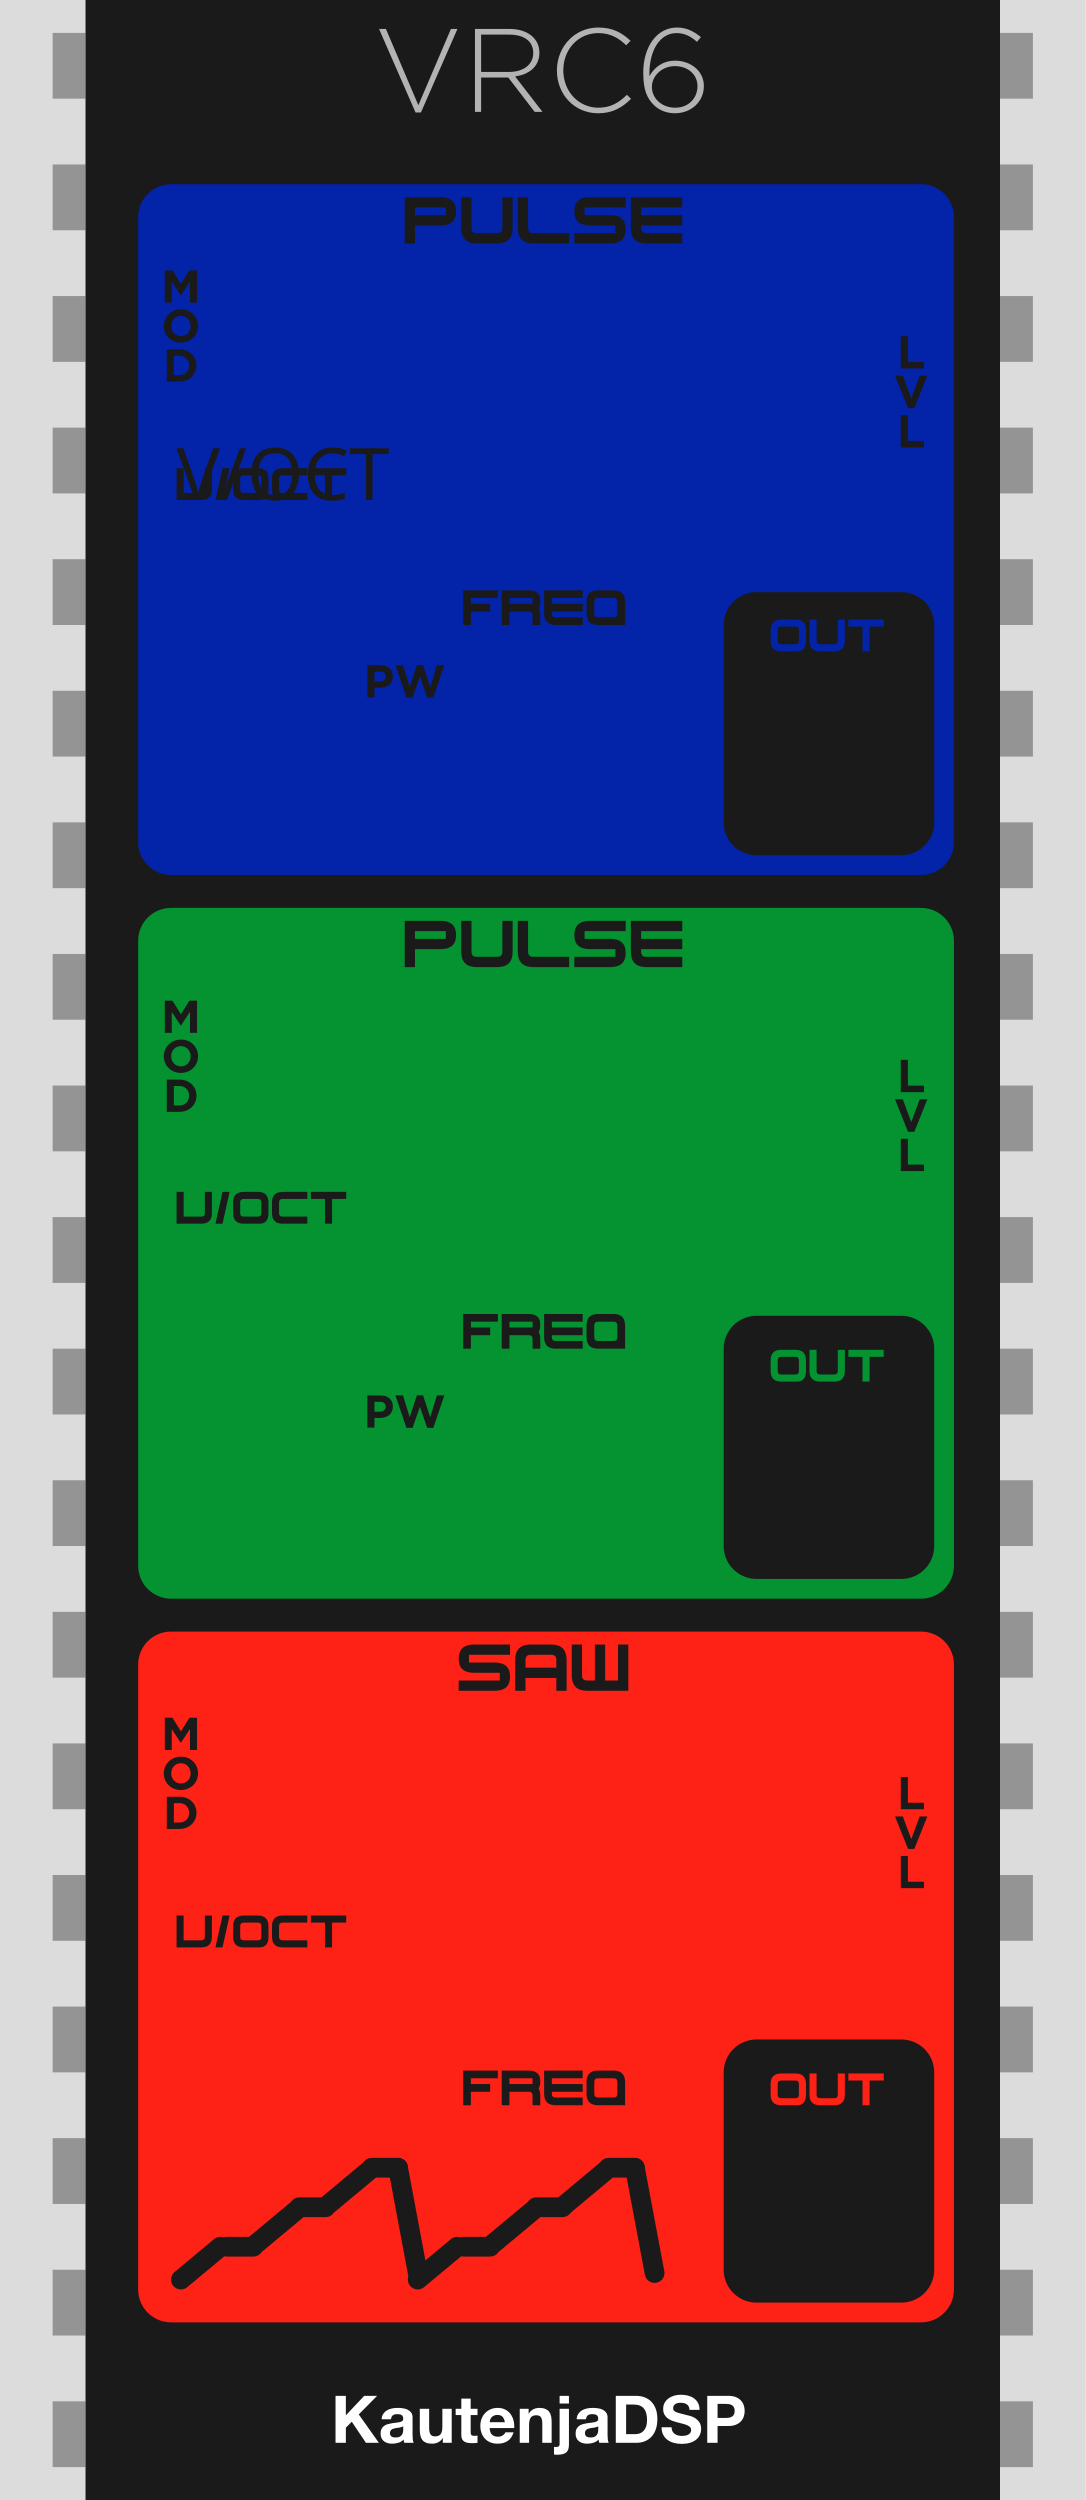
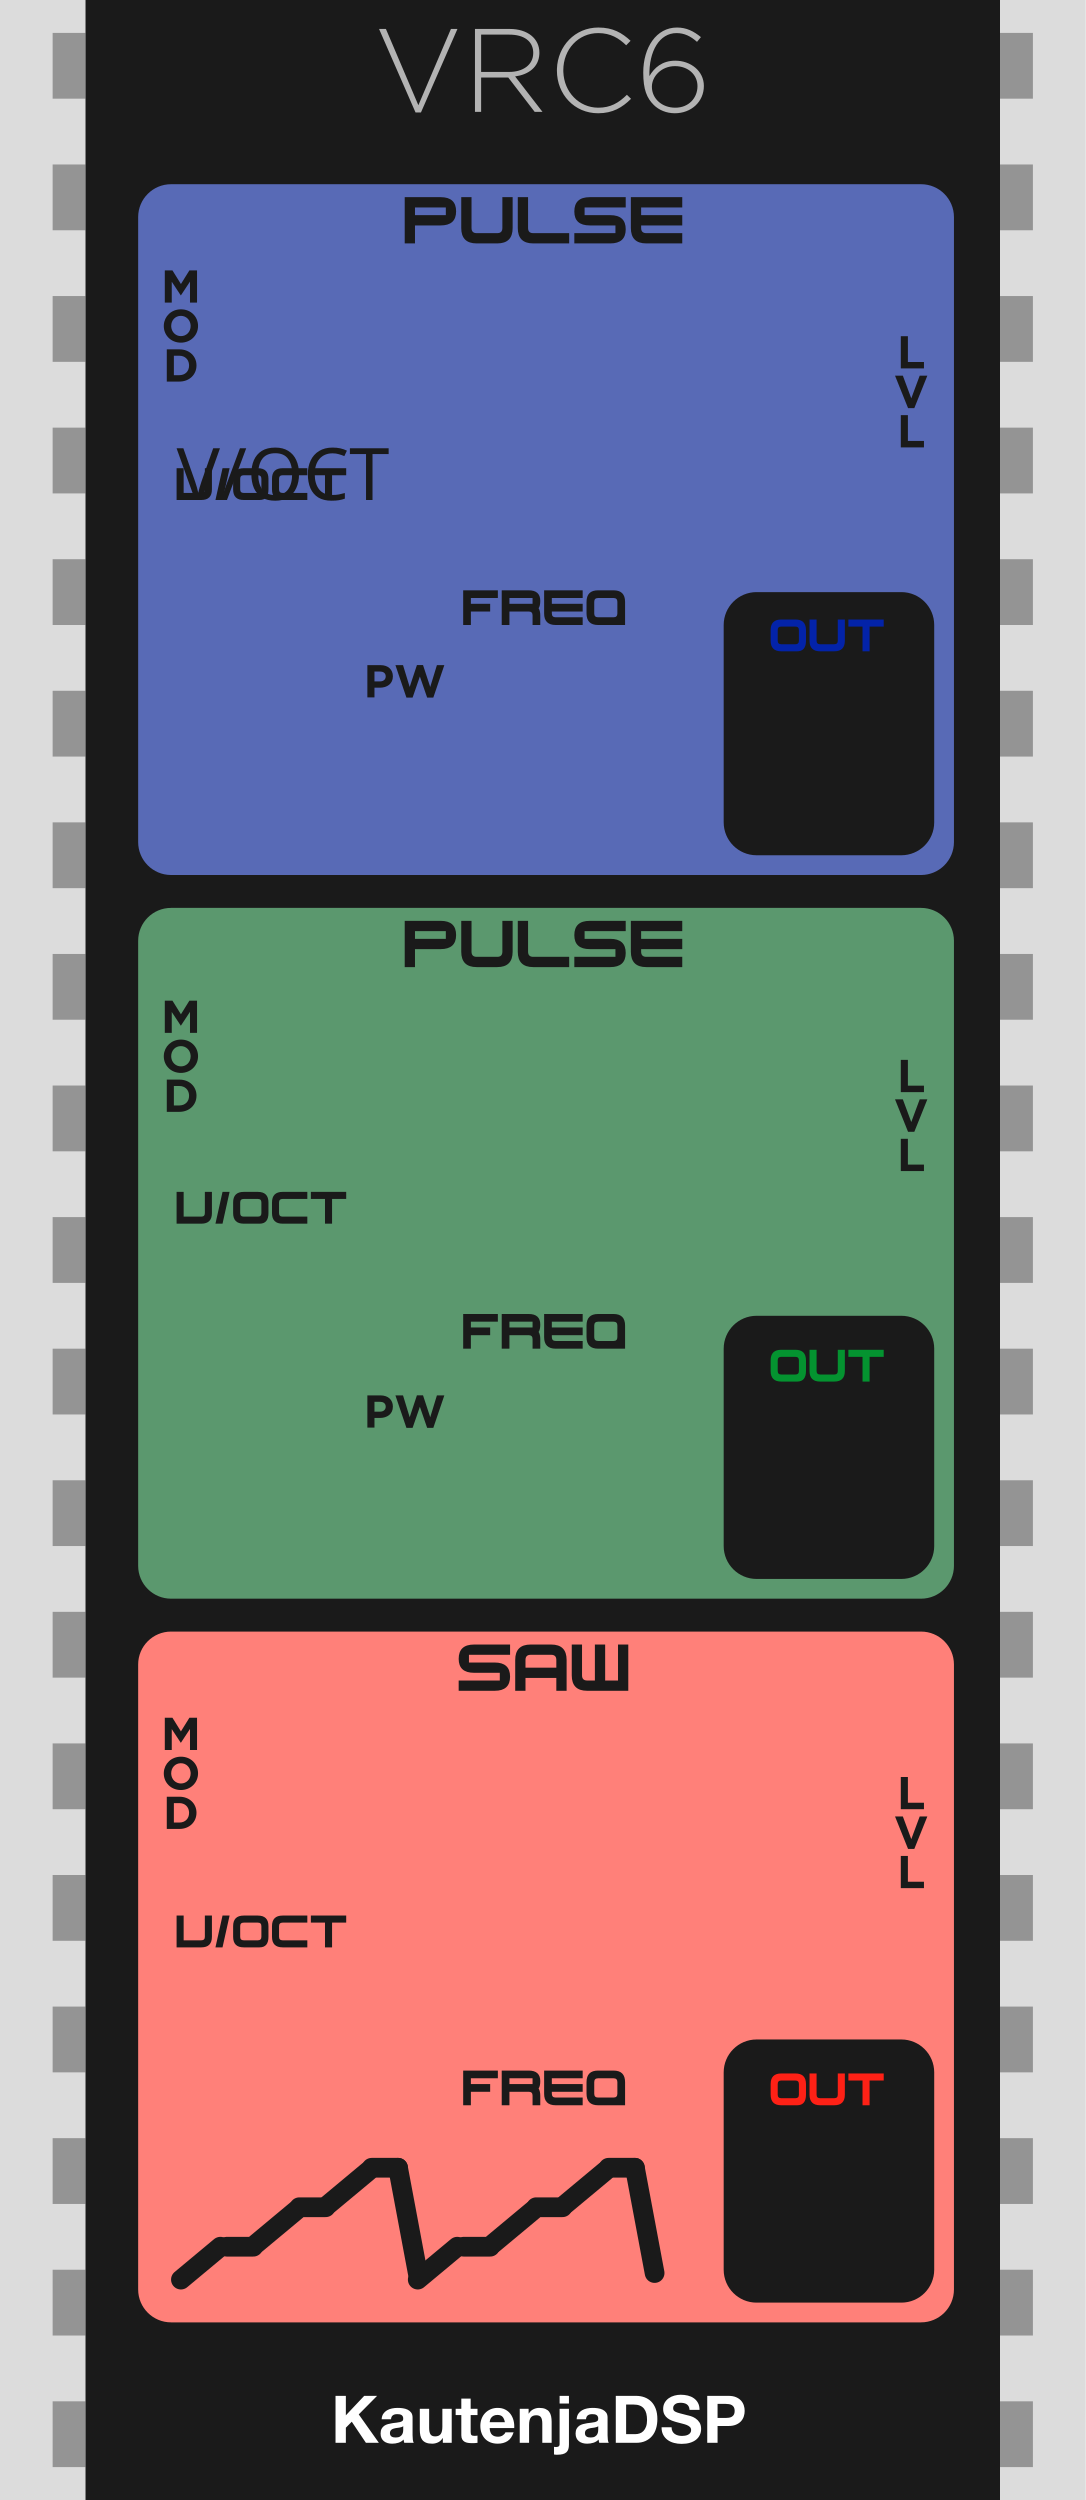
<svg xmlns="http://www.w3.org/2000/svg" width="165px" height="380px" viewBox="0 0 165 380" version="1.1">
  <g id="VRC6" stroke="none" stroke-width="1" fill="none" fill-rule="evenodd">
    <g id="bg">
      <rect id="Background" fill="#DCDCDC" fill-rule="nonzero" x="0" y="0" width="165" height="380" />
      <g id="leads" transform="translate(8, 5)" fill="#949494">
        <g id="leads-R" transform="translate(144, 0)">
          <rect id="Rectangle" x="0" y="0" width="5" height="10" />
          <rect id="Rectangle-Copy" x="0" y="20" width="5" height="10" />
          <rect id="Rectangle-Copy-3" x="0" y="40" width="5" height="10" />
          <rect id="Rectangle-Copy-2" x="0" y="60" width="5" height="10" />
          <rect id="Rectangle-Copy-7" x="0" y="140" width="5" height="10" />
          <rect id="Rectangle-Copy-6" x="0" y="80" width="5" height="10" />
          <rect id="Rectangle-Copy-5" x="0" y="100" width="5" height="10" />
          <rect id="Rectangle-Copy-4" x="0" y="120" width="5" height="10" />
          <rect id="Rectangle-Copy-15" x="0" y="160" width="5" height="10" />
          <rect id="Rectangle-Copy-14" x="0" y="180" width="5" height="10" />
          <rect id="Rectangle-Copy-13" x="0" y="200" width="5" height="10" />
          <rect id="Rectangle-Copy-12" x="0" y="220" width="5" height="10" />
          <rect id="Rectangle-Copy-11" x="0" y="300" width="5" height="10" />
          <rect id="Rectangle-Copy-10" x="0" y="240" width="5" height="10" />
          <rect id="Rectangle-Copy-9" x="0" y="260" width="5" height="10" />
          <rect id="Rectangle-Copy-8" x="0" y="280" width="5" height="10" />
          <rect id="Rectangle-Copy-18" x="0" y="320" width="5" height="10" />
          <rect id="Rectangle-Copy-17" x="0" y="340" width="5" height="10" />
          <rect id="Rectangle-Copy-16" x="0" y="360" width="5" height="10" />
        </g>
        <g id="leads-L">
          <rect id="Rectangle" x="0" y="0" width="5" height="10" />
          <rect id="Rectangle-Copy" x="0" y="20" width="5" height="10" />
          <rect id="Rectangle-Copy-3" x="0" y="40" width="5" height="10" />
          <rect id="Rectangle-Copy-2" x="0" y="60" width="5" height="10" />
          <rect id="Rectangle-Copy-7" x="0" y="140" width="5" height="10" />
          <rect id="Rectangle-Copy-6" x="0" y="80" width="5" height="10" />
          <rect id="Rectangle-Copy-5" x="0" y="100" width="5" height="10" />
          <rect id="Rectangle-Copy-4" x="0" y="120" width="5" height="10" />
          <rect id="Rectangle-Copy-15" x="0" y="160" width="5" height="10" />
          <rect id="Rectangle-Copy-14" x="0" y="180" width="5" height="10" />
          <rect id="Rectangle-Copy-13" x="0" y="200" width="5" height="10" />
          <rect id="Rectangle-Copy-12" x="0" y="220" width="5" height="10" />
          <rect id="Rectangle-Copy-11" x="0" y="300" width="5" height="10" />
          <rect id="Rectangle-Copy-10" x="0" y="240" width="5" height="10" />
          <rect id="Rectangle-Copy-9" x="0" y="260" width="5" height="10" />
          <rect id="Rectangle-Copy-8" x="0" y="280" width="5" height="10" />
          <rect id="Rectangle-Copy-18" x="0" y="320" width="5" height="10" />
          <rect id="Rectangle-Copy-17" x="0" y="340" width="5" height="10" />
          <rect id="Rectangle-Copy-16" x="0" y="360" width="5" height="10" />
        </g>
      </g>
      <rect id="inner" fill="#1A1A1A" x="13" y="0" width="139" height="380" />
      <g id="KautenjaDSP/bottom/white" transform="translate(51, 364)" fill="#FFFFFF">
        <g id="Group-3">
          <path d="M-2.13162821e-14,0.17 L-2.13162821e-14,7.31 L1.57,7.31 L1.57,5.01 L2.47,4.1 L4.62,7.31 L6.59,7.31 L3.53,2.99 L6.32,0.17 L4.36,0.17 L1.57,3.13 L1.57,0.17 L-2.13162821e-14,0.17 Z M7.01,3.73 C7.03,3.397 7.113,3.12 7.26,2.9 C7.407,2.68 7.593,2.503 7.82,2.37 C8.047,2.237 8.302,2.142 8.585,2.085 C8.868,2.028 9.153,2 9.44,2 C9.7,2 9.963,2.018 10.23,2.055 C10.497,2.092 10.74,2.163 10.96,2.27 C11.18,2.377 11.36,2.525 11.5,2.715 C11.64,2.905 11.71,3.157 11.71,3.47 L11.71,6.16 C11.71,6.393 11.723,6.617 11.75,6.83 C11.777,7.043 11.823,7.203 11.89,7.31 L10.45,7.31 C10.423,7.23 10.402,7.148 10.385,7.065 C10.368,6.982 10.357,6.897 10.35,6.81 C10.123,7.043 9.857,7.207 9.55,7.3 C9.243,7.393 8.93,7.44 8.61,7.44 C8.363,7.44 8.133,7.41 7.92,7.35 C7.707,7.29 7.52,7.197 7.36,7.07 C7.2,6.943 7.075,6.783 6.985,6.59 C6.895,6.397 6.85,6.167 6.85,5.9 C6.85,5.607 6.902,5.365 7.005,5.175 C7.108,4.985 7.242,4.833 7.405,4.72 C7.568,4.607 7.755,4.522 7.965,4.465 C8.175,4.408 8.387,4.363 8.6,4.33 L8.918,4.285 L8.918,4.285 L9.23,4.25 C9.437,4.23 9.62,4.2 9.78,4.16 C9.94,4.12 10.067,4.062 10.16,3.985 C10.253,3.908 10.297,3.797 10.29,3.65 C10.29,3.497 10.265,3.375 10.215,3.285 C10.165,3.195 10.098,3.125 10.015,3.075 C9.932,3.025 9.835,2.992 9.725,2.975 C9.615,2.958 9.497,2.95 9.37,2.95 C9.09,2.95 8.87,3.01 8.71,3.13 C8.55,3.25 8.457,3.45 8.43,3.73 L7.01,3.73 Z M10.29,4.78 C10.23,4.833 10.155,4.875 10.065,4.905 C9.975,4.935 9.878,4.96 9.775,4.98 L9.616,5.008 L9.616,5.008 L9.45,5.03 C9.337,5.043 9.223,5.06 9.11,5.08 C9.003,5.1 8.898,5.127 8.795,5.16 C8.692,5.193 8.602,5.238 8.525,5.295 C8.448,5.352 8.387,5.423 8.34,5.51 C8.293,5.597 8.27,5.707 8.27,5.84 C8.27,5.967 8.293,6.073 8.34,6.16 C8.387,6.247 8.45,6.315 8.53,6.365 C8.61,6.415 8.703,6.45 8.81,6.47 C8.917,6.49 9.027,6.5 9.14,6.5 C9.42,6.5 9.637,6.453 9.79,6.36 C9.943,6.267 10.057,6.155 10.13,6.025 C10.203,5.895 10.248,5.763 10.265,5.63 L10.287,5.399 C10.289,5.366 10.29,5.337 10.29,5.31 L10.29,4.78 Z M17.66,7.31 L17.66,2.14 L16.24,2.14 L16.24,4.85 C16.24,5.377 16.153,5.755 15.98,5.985 C15.807,6.215 15.527,6.33 15.14,6.33 C14.8,6.33 14.563,6.225 14.43,6.015 C14.297,5.805 14.23,5.487 14.23,5.06 L14.23,2.14 L12.81,2.14 L12.81,5.32 C12.81,5.64 12.838,5.932 12.895,6.195 C12.952,6.458 13.05,6.682 13.19,6.865 C13.33,7.048 13.522,7.19 13.765,7.29 C14.008,7.39 14.32,7.44 14.7,7.44 C15,7.44 15.293,7.373 15.58,7.24 C15.867,7.107 16.1,6.89 16.28,6.59 L16.31,6.59 L16.31,7.31 L17.66,7.31 Z M20.54,2.14 L20.54,0.59 L19.12,0.59 L19.12,2.14 L18.26,2.14 L18.26,3.09 L19.12,3.09 L19.12,6.14 C19.12,6.4 19.163,6.61 19.25,6.77 C19.337,6.93 19.455,7.053 19.605,7.14 C19.755,7.227 19.928,7.285 20.125,7.315 C20.322,7.345 20.53,7.36 20.75,7.36 C20.89,7.36 21.033,7.357 21.18,7.35 C21.327,7.343 21.46,7.33 21.58,7.31 L21.58,6.21 C21.513,6.223 21.443,6.233 21.37,6.24 C21.297,6.247 21.22,6.25 21.14,6.25 C20.9,6.25 20.74,6.21 20.66,6.13 C20.58,6.05 20.54,5.89 20.54,5.65 L20.54,3.09 L21.58,3.09 L21.58,2.14 L20.54,2.14 Z M25.74,4.17 L23.43,4.17 C23.437,4.07 23.458,3.957 23.495,3.83 C23.532,3.703 23.595,3.583 23.685,3.47 C23.775,3.357 23.895,3.262 24.045,3.185 C24.195,3.108 24.383,3.07 24.61,3.07 C24.957,3.07 25.215,3.163 25.385,3.35 C25.555,3.537 25.673,3.81 25.74,4.17 Z M23.43,5.07 L27.16,5.07 C27.187,4.67 27.153,4.287 27.06,3.92 C26.967,3.553 26.815,3.227 26.605,2.94 C26.395,2.653 26.127,2.425 25.8,2.255 C25.473,2.085 25.09,2 24.65,2 C24.257,2 23.898,2.07 23.575,2.21 C23.252,2.35 22.973,2.542 22.74,2.785 C22.507,3.028 22.327,3.317 22.2,3.65 C22.073,3.983 22.01,4.343 22.01,4.73 C22.01,5.13 22.072,5.497 22.195,5.83 C22.318,6.163 22.493,6.45 22.72,6.69 C22.947,6.93 23.223,7.115 23.55,7.245 C23.877,7.375 24.243,7.44 24.65,7.44 C25.237,7.44 25.737,7.307 26.15,7.04 C26.563,6.773 26.87,6.33 27.07,5.71 L25.82,5.71 C25.773,5.87 25.647,6.022 25.44,6.165 C25.233,6.308 24.987,6.38 24.7,6.38 C24.3,6.38 23.993,6.277 23.78,6.07 C23.567,5.863 23.45,5.53 23.43,5.07 Z M28,2.14 L28,7.31 L29.42,7.31 L29.42,4.6 C29.42,4.073 29.507,3.695 29.68,3.465 C29.853,3.235 30.133,3.12 30.52,3.12 C30.86,3.12 31.097,3.225 31.23,3.435 C31.363,3.645 31.43,3.963 31.43,4.39 L31.43,7.31 L32.85,7.31 L32.85,4.13 C32.85,3.81 32.822,3.518 32.765,3.255 C32.708,2.992 32.61,2.768 32.47,2.585 C32.33,2.402 32.138,2.258 31.895,2.155 C31.652,2.052 31.34,2 30.96,2 C30.66,2 30.367,2.068 30.08,2.205 C29.793,2.342 29.56,2.56 29.38,2.86 L29.35,2.86 L29.35,2.14 L28,2.14 Z M35.48,1.34 L35.48,0.17 L34.06,0.17 L34.06,1.34 L35.48,1.34 Z M33.21,7.91 L33.21,9.08 C33.343,9.107 33.493,9.12 33.66,9.12 C34.02,9.12 34.317,9.088 34.55,9.025 C34.783,8.962 34.968,8.865 35.105,8.735 C35.242,8.605 35.338,8.443 35.395,8.25 C35.452,8.057 35.48,7.827 35.48,7.56 L35.48,2.14 L34.06,2.14 L34.06,7.49 C34.06,7.683 34.005,7.808 33.895,7.865 C33.785,7.922 33.657,7.95 33.51,7.95 C33.383,7.95 33.283,7.937 33.21,7.91 Z M36.65,3.73 C36.67,3.397 36.753,3.12 36.9,2.9 C37.047,2.68 37.233,2.503 37.46,2.37 C37.687,2.237 37.942,2.142 38.225,2.085 C38.508,2.028 38.793,2 39.08,2 C39.34,2 39.603,2.018 39.87,2.055 C40.137,2.092 40.38,2.163 40.6,2.27 C40.82,2.377 41,2.525 41.14,2.715 C41.28,2.905 41.35,3.157 41.35,3.47 L41.35,6.16 C41.35,6.393 41.363,6.617 41.39,6.83 C41.417,7.043 41.463,7.203 41.53,7.31 L40.09,7.31 C40.063,7.23 40.042,7.148 40.025,7.065 C40.008,6.982 39.997,6.897 39.99,6.81 C39.763,7.043 39.497,7.207 39.19,7.3 C38.883,7.393 38.57,7.44 38.25,7.44 C38.003,7.44 37.773,7.41 37.56,7.35 C37.347,7.29 37.16,7.197 37,7.07 C36.84,6.943 36.715,6.783 36.625,6.59 C36.535,6.397 36.49,6.167 36.49,5.9 C36.49,5.607 36.542,5.365 36.645,5.175 C36.748,4.985 36.882,4.833 37.045,4.72 C37.208,4.607 37.395,4.522 37.605,4.465 C37.815,4.408 38.027,4.363 38.24,4.33 C38.453,4.297 38.663,4.27 38.87,4.25 C39.077,4.23 39.26,4.2 39.42,4.16 C39.58,4.12 39.707,4.062 39.8,3.985 C39.893,3.908 39.937,3.797 39.93,3.65 C39.93,3.497 39.905,3.375 39.855,3.285 C39.805,3.195 39.738,3.125 39.655,3.075 C39.572,3.025 39.475,2.992 39.365,2.975 C39.255,2.958 39.137,2.95 39.01,2.95 C38.73,2.95 38.51,3.01 38.35,3.13 C38.19,3.25 38.097,3.45 38.07,3.73 L36.65,3.73 Z M39.93,4.78 C39.87,4.833 39.795,4.875 39.705,4.905 C39.615,4.935 39.518,4.96 39.415,4.98 L39.256,5.008 L39.256,5.008 L39.09,5.03 C38.977,5.043 38.863,5.06 38.75,5.08 C38.643,5.1 38.538,5.127 38.435,5.16 C38.332,5.193 38.242,5.238 38.165,5.295 C38.088,5.352 38.027,5.423 37.98,5.51 C37.933,5.597 37.91,5.707 37.91,5.84 C37.91,5.967 37.933,6.073 37.98,6.16 C38.027,6.247 38.09,6.315 38.17,6.365 C38.25,6.415 38.343,6.45 38.45,6.47 C38.557,6.49 38.667,6.5 38.78,6.5 C39.06,6.5 39.277,6.453 39.43,6.36 C39.583,6.267 39.697,6.155 39.77,6.025 C39.843,5.895 39.888,5.763 39.905,5.63 L39.927,5.399 C39.929,5.366 39.93,5.337 39.93,5.31 L39.93,4.78 Z M44.17,5.99 L44.17,1.49 L45.29,1.49 C45.677,1.49 46.002,1.545 46.265,1.655 C46.528,1.765 46.74,1.923 46.9,2.13 C47.06,2.337 47.175,2.585 47.245,2.875 C47.315,3.165 47.35,3.49 47.35,3.85 C47.35,4.243 47.3,4.577 47.2,4.85 C47.1,5.123 46.967,5.345 46.8,5.515 C46.633,5.685 46.443,5.807 46.23,5.88 C46.017,5.953 45.797,5.99 45.57,5.99 L44.17,5.99 Z M42.6,0.17 L42.6,7.31 L45.68,7.31 C46.227,7.31 46.702,7.218 47.105,7.035 C47.508,6.852 47.845,6.6 48.115,6.28 C48.385,5.96 48.587,5.58 48.72,5.14 C48.853,4.7 48.92,4.22 48.92,3.7 C48.92,3.107 48.838,2.59 48.675,2.15 C48.512,1.71 48.285,1.343 47.995,1.05 C47.705,0.757 47.362,0.537 46.965,0.39 C46.568,0.243 46.14,0.17 45.68,0.17 L42.6,0.17 Z M51.08,4.94 L49.56,4.94 C49.553,5.38 49.633,5.76 49.8,6.08 C49.967,6.4 50.192,6.663 50.475,6.87 C50.758,7.077 51.085,7.228 51.455,7.325 C51.825,7.422 52.207,7.47 52.6,7.47 C53.087,7.47 53.515,7.413 53.885,7.3 C54.255,7.187 54.565,7.028 54.815,6.825 C55.065,6.622 55.253,6.38 55.38,6.1 C55.507,5.82 55.57,5.517 55.57,5.19 C55.57,4.79 55.485,4.462 55.315,4.205 C55.145,3.948 54.943,3.743 54.71,3.59 C54.477,3.437 54.242,3.325 54.005,3.255 L53.746,3.181 C53.629,3.15 53.53,3.126 53.45,3.11 L52.365,2.83 L52.365,2.83 C52.088,2.757 51.872,2.683 51.715,2.61 C51.558,2.537 51.453,2.457 51.4,2.37 C51.347,2.283 51.32,2.17 51.32,2.03 C51.32,1.877 51.353,1.75 51.42,1.65 C51.487,1.55 51.572,1.467 51.675,1.4 C51.778,1.333 51.893,1.287 52.02,1.26 C52.147,1.233 52.273,1.22 52.4,1.22 C52.593,1.22 52.772,1.237 52.935,1.27 C53.098,1.303 53.243,1.36 53.37,1.44 C53.497,1.52 53.598,1.63 53.675,1.77 C53.752,1.91 53.797,2.087 53.81,2.3 L55.33,2.3 C55.33,1.887 55.252,1.535 55.095,1.245 C54.938,0.955 54.727,0.717 54.46,0.53 C54.193,0.343 53.888,0.208 53.545,0.125 C53.202,0.042 52.843,0 52.47,0 C52.15,0 51.83,0.043 51.51,0.13 C51.19,0.217 50.903,0.35 50.65,0.53 C50.397,0.71 50.192,0.935 50.035,1.205 C49.878,1.475 49.8,1.793 49.8,2.16 C49.8,2.487 49.862,2.765 49.985,2.995 C50.108,3.225 50.27,3.417 50.47,3.57 C50.67,3.723 50.897,3.848 51.15,3.945 C51.319,4.009 51.491,4.067 51.666,4.118 L51.93,4.19 C52.19,4.263 52.447,4.33 52.7,4.39 C52.953,4.45 53.18,4.52 53.38,4.6 C53.58,4.68 53.742,4.78 53.865,4.9 C53.988,5.02 54.05,5.177 54.05,5.37 C54.05,5.55 54.003,5.698 53.91,5.815 C53.817,5.932 53.7,6.023 53.56,6.09 C53.42,6.157 53.27,6.202 53.11,6.225 C52.95,6.248 52.8,6.26 52.66,6.26 C52.453,6.26 52.253,6.235 52.06,6.185 C51.867,6.135 51.698,6.058 51.555,5.955 C51.412,5.852 51.297,5.717 51.21,5.55 C51.123,5.383 51.08,5.18 51.08,4.94 Z" id="KautenjaDSP" fill-rule="nonzero" />
          <path d="M59.72,0.17 C60.167,0.17 60.547,0.235 60.86,0.365 C61.173,0.495 61.428,0.667 61.625,0.88 C61.822,1.093 61.965,1.337 62.055,1.61 C62.145,1.883 62.19,2.167 62.19,2.46 C62.19,2.747 62.145,3.028 62.055,3.305 C61.965,3.582 61.822,3.827 61.625,4.04 C61.428,4.253 61.173,4.425 60.86,4.555 C60.547,4.685 60.167,4.75 59.72,4.75 L58.07,4.75 L58.07,7.31 L56.5,7.31 L56.5,0.17 L59.72,0.17 Z M59.29,1.39 L58.07,1.39 L58.07,3.53 L59.29,3.53 C59.47,3.53 59.643,3.517 59.81,3.49 C59.977,3.463 60.123,3.412 60.25,3.335 C60.377,3.258 60.478,3.15 60.555,3.01 C60.632,2.87 60.67,2.687 60.67,2.46 C60.67,2.233 60.632,2.05 60.555,1.91 C60.478,1.77 60.377,1.662 60.25,1.585 C60.123,1.508 59.977,1.457 59.81,1.43 C59.643,1.403 59.47,1.39 59.29,1.39 L59.29,1.39 Z" id="Combined-Shape" fill-rule="nonzero" />
        </g>
      </g>
      <path d="M69.531,4.4 L68.541,4.4 L63.591,15.992 L58.659,4.4 L57.615,4.4 L63.159,17.09 L63.987,17.09 L69.531,4.4 Z M82.455,17 L78.297,11.618 C80.348,11.34 81.878,10.206 81.981,8.233 L81.987,7.982 C81.987,5.876 80.205,4.4 77.487,4.4 L72.195,4.4 L72.195,17 L73.131,17 L73.131,11.78 L77.253,11.78 L81.267,17 L82.455,17 Z M81.051,8.054 C81.051,9.872 79.485,10.934 77.379,10.934 L73.131,10.934 L73.131,5.264 L77.433,5.264 C79.64,5.264 80.958,6.254 81.046,7.845 L81.051,8.054 Z M95.919,15.02 L95.289,14.408 C94.011,15.668 92.769,16.37 90.951,16.37 C88.018,16.37 85.737,14.006 85.627,10.932 L85.623,10.664 C85.623,7.496 87.909,5.03 90.933,5.03 C92.823,5.03 94.083,5.822 95.181,6.884 L95.847,6.2 C94.551,5.012 93.201,4.184 90.951,4.184 C87.394,4.184 84.767,7.009 84.655,10.468 L84.651,10.736 C84.651,14.354 87.315,17.216 90.915,17.216 C93.147,17.216 94.587,16.334 95.919,15.02 Z M106.539,5.642 C105.441,4.742 104.343,4.184 102.903,4.184 C99.771,4.184 97.773,7.208 97.773,11.024 C97.773,13.652 98.331,14.912 99.375,15.956 C100.131,16.712 101.283,17.216 102.579,17.216 C105.063,17.216 106.989,15.47 106.989,13.058 C106.989,10.79 104.973,9.224 102.651,9.224 C100.599,9.224 99.429,10.34 98.709,11.564 C98.619,7.712 100.275,5.03 102.831,5.03 C104.019,5.03 104.973,5.498 105.945,6.362 L106.539,5.642 Z M106.017,13.094 C106.017,14.894 104.685,16.37 102.651,16.37 C100.617,16.37 99.087,15.002 99.087,13.184 C99.087,11.618 100.527,10.052 102.597,10.052 C104.595,10.052 106.017,11.348 106.017,13.094 Z" id="VRC6" fill="#B3B3B3" fill-rule="nonzero" />
    </g>
    <g id="Saw" transform="translate(21, 248)">
-       <rect id="bg" fill="#FE2116" x="0" y="2.84217094e-14" width="124" height="105" rx="5" />
+       <rect id="bg" fill="#FF8079" x="0" y="2.84217094e-14" width="124" height="105" rx="5" />
      <g id="Saw-Graphic" transform="translate(6, 81)" stroke="#1A1A1A" stroke-linecap="round" stroke-linejoin="round" stroke-width="3">
        <g id="1">
          <path d="M0.5,17.5 L6.5,12.5" id="Line" />
          <path d="M12,12 L18,7" id="Line-Copy" />
          <path d="M23,6 L29,1" id="Line-Copy-2" />
          <path d="M7.5,12.5 L11.5,12.5" id="Line-2" />
          <path d="M29.5,0.5 L33.5,0.5" id="Line-2-Copy-2" />
          <path d="M36.5,16.5 L33.5,0.5" id="Line-2-Copy-3" />
          <path d="M18.5,6.5 L22.5,6.5" id="Line-2-Copy" />
        </g>
        <g id="2" transform="translate(36, 0)">
          <path d="M0.5,17.5 L6.5,12.5" id="Line" />
          <path d="M12,12 L18,7" id="Line-Copy" />
          <path d="M23,6 L29,1" id="Line-Copy-2" />
          <path d="M7.5,12.5 L11.5,12.5" id="Line-2" />
          <path d="M29.5,0.5 L33.5,0.5" id="Line-2-Copy-2" />
          <path d="M36.5,16.5 L33.5,0.5" id="Line-2-Copy-3" />
          <path d="M18.5,6.5 L22.5,6.5" id="Line-2-Copy" />
        </g>
      </g>
      <g id="Out" transform="translate(89, 62)">
        <rect id="Rectangle" fill="#1A1A1A" x="0" y="0" width="32" height="40" rx="5" />
        <path d="M8.749,10 C7.675,10 7.138,9.463 7.138,8.389 L7.138,6.777 C7.138,5.703 7.675,5.166 8.749,5.166 L10.897,5.166 C11.972,5.166 12.509,5.703 12.509,6.777 L12.509,8.389 C12.509,9.463 12.061,10 11.166,10 L8.749,10 Z M8.212,8.389 C8.212,8.747 8.391,8.926 8.749,8.926 L10.897,8.926 C11.256,8.926 11.435,8.747 11.435,8.389 L11.435,6.777 C11.435,6.419 11.256,6.24 10.897,6.24 L8.749,6.24 C8.391,6.24 8.212,6.419 8.212,6.777 L8.212,8.389 Z M13.046,5.166 L13.046,8.389 C13.046,9.463 13.583,10 14.657,10 L16.806,10 C17.88,10 18.417,9.463 18.417,8.389 L18.417,5.166 L17.343,5.166 L17.343,8.389 C17.343,8.747 17.164,8.926 16.806,8.926 L14.657,8.926 C14.299,8.926 14.12,8.747 14.12,8.389 L14.12,5.166 L13.046,5.166 Z M18.954,5.166 L24.325,5.166 L24.325,6.24 L22.177,6.24 L22.177,10 L21.103,10 L21.103,6.24 L18.954,6.24 L18.954,5.166 Z" id="OUT" fill="#FE2116" fill-rule="nonzero" />
      </g>
      <g id="Lvl" transform="translate(88, 7)" fill="#1A1A1A" fill-rule="nonzero">
        <path d="M31.442,20 L31.442,19.02 L29,19.02 L29,15.1 L27.922,15.1 L27.922,20 L31.442,20 Z M31.957,21.1 L30.795,21.1 L29.514,24.551 L28.233,21.1 L27.043,21.1 L29.024,26.035 L29.976,26.035 L31.957,21.1 Z M31.442,32 L27.922,32 L27.922,27.1 L29,27.1 L29,31.02 L31.442,31.02 L31.442,32 Z" id="LVL" />
      </g>
      <g id="Freq" transform="translate(0, 18)" fill="#1A1A1A" fill-rule="nonzero">
        <path d="M49.402,54 L49.402,48.727 L54.676,48.727 L54.676,49.898 L50.574,49.898 L50.574,50.777 L53.504,50.777 L53.504,51.949 L50.574,51.949 L50.574,54 L49.402,54 Z M56.434,50.777 L59.949,50.777 L59.949,49.898 L56.434,49.898 L56.434,50.777 Z M56.434,51.949 L56.434,54 L55.262,54 L55.262,48.727 L59.363,48.727 C60.535,48.727 61.121,49.262 61.121,50.332 C61.121,50.84 61.037,51.213 60.869,51.451 C61.037,51.729 61.121,52.09 61.121,52.535 L61.121,54 L59.949,54 L59.949,52.535 C59.949,52.145 59.754,51.949 59.363,51.949 L56.434,51.949 Z M67.566,54 L63.465,54 C62.293,54 61.707,53.414 61.707,52.242 L61.707,48.727 L67.566,48.727 L67.566,49.898 L62.879,49.898 L62.879,50.777 L67.566,50.777 L67.566,51.949 L62.879,51.949 L62.879,52.242 C62.879,52.633 63.074,52.828 63.465,52.828 L67.566,52.828 L67.566,54 Z M72.254,52.828 C72.645,52.828 72.84,52.633 72.84,52.242 L72.84,50.484 C72.84,50.094 72.645,49.898 72.254,49.898 L69.91,49.898 C69.52,49.898 69.324,50.094 69.324,50.484 L69.324,52.242 C69.324,52.633 69.52,52.828 69.91,52.828 L72.254,52.828 Z M69.91,54 C68.738,54 68.152,53.414 68.152,52.242 L68.152,50.484 C68.152,49.312 68.738,48.727 69.91,48.727 L72.254,48.727 C73.426,48.727 74.012,49.312 74.012,50.484 L74.012,54 L69.91,54 Z" id="FREQ" />
      </g>
      <g id="VOCT" transform="translate(3, 37)" fill="#1A1A1A" fill-rule="nonzero">
        <path d="M2.841,6.166 L2.841,11 L6.601,11 C7.675,11 8.212,10.463 8.212,9.389 L8.212,6.166 L7.138,6.166 L7.138,9.389 C7.138,9.747 6.959,9.926 6.601,9.926 L3.915,9.926 L3.915,6.166 L2.841,6.166 Z M8.749,11 L9.823,6.166 L10.897,6.166 L9.823,11 L8.749,11 Z M13.046,11 C11.972,11 11.435,10.463 11.435,9.389 L11.435,7.777 C11.435,6.703 11.972,6.166 13.046,6.166 L15.194,6.166 C16.269,6.166 16.806,6.703 16.806,7.777 L16.806,9.389 C16.806,10.463 16.358,11 15.463,11 L13.046,11 Z M12.509,9.389 C12.509,9.747 12.688,9.926 13.046,9.926 L15.194,9.926 C15.552,9.926 15.731,9.747 15.731,9.389 L15.731,7.777 C15.731,7.419 15.552,7.24 15.194,7.24 L13.046,7.24 C12.688,7.24 12.509,7.419 12.509,7.777 L12.509,9.389 Z M22.714,11 L18.954,11 C17.88,11 17.343,10.463 17.343,9.389 L17.343,7.777 C17.343,6.703 17.88,6.166 18.954,6.166 L22.714,6.166 L22.714,7.24 L18.954,7.24 C18.596,7.24 18.417,7.419 18.417,7.777 L18.417,9.389 C18.417,9.747 18.596,9.926 18.954,9.926 L22.714,9.926 L22.714,11 Z M23.251,6.166 L28.622,6.166 L28.622,7.24 L26.474,7.24 L26.474,11 L25.399,11 L25.399,7.24 L23.251,7.24 L23.251,6.166 Z" id="V/OCT" />
      </g>
      <g id="Mod" transform="translate(2, 10)" fill="#1A1A1A" fill-rule="nonzero">
        <path d="M6.95,8 L6.95,3.1 L5.788,3.1 L4.5,5.172 L3.212,3.1 L2.05,3.1 L2.05,8 L3.107,8 L3.107,4.822 L4.472,6.894 L4.5,6.894 L5.879,4.801 L5.879,8 L6.95,8 Z M7.104,11.55 L7.104,11.536 C7.104,10.143 6.019,9.016 4.507,9.016 C3.053,9.016 1.981,10.071 1.901,11.39 L1.896,11.564 C1.896,12.957 2.981,14.084 4.493,14.084 C6.005,14.084 7.104,12.943 7.104,11.55 Z M5.977,11.564 C5.977,12.404 5.375,13.09 4.507,13.09 C3.687,13.09 3.092,12.466 3.029,11.689 L3.023,11.536 C3.023,10.696 3.625,10.01 4.493,10.01 C5.313,10.01 5.908,10.634 5.971,11.411 L5.977,11.564 Z M6.866,17.55 L6.866,17.536 C6.866,16.157 5.802,15.1 4.262,15.1 L2.351,15.1 L2.351,20 L4.262,20 C5.802,20 6.866,18.929 6.866,17.55 Z M5.739,17.564 C5.739,18.432 5.144,19.027 4.262,19.027 L3.429,19.027 L3.429,16.073 L4.262,16.073 C5.092,16.073 5.668,16.612 5.733,17.4 L5.739,17.564 Z" id="MOD" />
      </g>
      <g id="Header" fill="#1A1A1A" fill-rule="nonzero">
        <path d="M48.719,9 L54.188,9 C55.75,9 56.531,8.284 56.531,6.852 C56.531,5.419 55.75,4.703 54.188,4.703 L50.281,4.703 L50.281,3.531 L56.531,3.531 L56.531,1.969 L51.062,1.969 C49.5,1.969 48.719,2.695 48.719,4.148 C48.719,5.56 49.5,6.266 51.062,6.266 L54.969,6.266 L54.969,7.438 L48.719,7.438 L48.719,9 Z M63.562,5.484 L63.562,4.312 C63.562,3.792 63.302,3.531 62.781,3.531 L59.656,3.531 C59.135,3.531 58.875,3.792 58.875,4.312 L58.875,5.484 L63.562,5.484 Z M58.875,7.047 L58.875,9 L57.312,9 L57.312,4.312 C57.312,2.75 58.094,1.969 59.656,1.969 L62.781,1.969 C64.344,1.969 65.125,2.75 65.125,4.312 L65.125,9 L63.562,9 L63.562,7.047 L58.875,7.047 Z M65.906,1.969 L67.469,1.969 L67.469,6.656 C67.469,7.177 67.729,7.438 68.25,7.438 L69.422,7.438 L69.422,1.969 L70.984,1.969 L70.984,7.438 L72.938,7.438 L72.938,1.969 L74.5,1.969 L74.5,9 L68.25,9 C66.687,9 65.906,8.219 65.906,6.656 L65.906,1.969 Z" id="SAW" />
      </g>
    </g>
    <g id="Pulse2" transform="translate(21, 138)">
-       <rect id="bg" fill="#049330" x="0" y="-2.84217094e-14" width="124" height="105" rx="5" />
+       <rect id="bg" fill="#5B986E" x="0" y="-2.84217094e-14" width="124" height="105" rx="5" />
      <g id="Out" transform="translate(89, 62)">
        <rect id="Rectangle" fill="#1A1A1A" x="0" y="0" width="32" height="40" rx="5" />
        <path d="M8.749,10 C7.675,10 7.138,9.463 7.138,8.389 L7.138,6.777 C7.138,5.703 7.675,5.166 8.749,5.166 L10.897,5.166 C11.972,5.166 12.509,5.703 12.509,6.777 L12.509,8.389 C12.509,9.463 12.061,10 11.166,10 L8.749,10 Z M8.212,8.389 C8.212,8.747 8.391,8.926 8.749,8.926 L10.897,8.926 C11.256,8.926 11.435,8.747 11.435,8.389 L11.435,6.777 C11.435,6.419 11.256,6.24 10.897,6.24 L8.749,6.24 C8.391,6.24 8.212,6.419 8.212,6.777 L8.212,8.389 Z M13.046,5.166 L13.046,8.389 C13.046,9.463 13.583,10 14.657,10 L16.806,10 C17.88,10 18.417,9.463 18.417,8.389 L18.417,5.166 L17.343,5.166 L17.343,8.389 C17.343,8.747 17.164,8.926 16.806,8.926 L14.657,8.926 C14.299,8.926 14.12,8.747 14.12,8.389 L14.12,5.166 L13.046,5.166 Z M18.954,5.166 L24.325,5.166 L24.325,6.24 L22.177,6.24 L22.177,10 L21.103,10 L21.103,6.24 L18.954,6.24 L18.954,5.166 Z" id="OUT" fill="#049330" fill-rule="nonzero" />
      </g>
      <g id="Lvl" transform="translate(88, 8)" fill="#1A1A1A" fill-rule="nonzero">
        <path d="M31.442,20 L31.442,19.02 L29,19.02 L29,15.1 L27.922,15.1 L27.922,20 L31.442,20 Z M31.957,21.1 L30.795,21.1 L29.514,24.551 L28.233,21.1 L27.043,21.1 L29.024,26.035 L29.976,26.035 L31.957,21.1 Z M31.442,32 L27.922,32 L27.922,27.1 L29,27.1 L29,31.02 L31.442,31.02 L31.442,32 Z" id="LVL" />
      </g>
      <g id="Freq" transform="translate(0, 13)" fill="#1A1A1A" fill-rule="nonzero">
        <path d="M49.402,54 L49.402,48.727 L54.676,48.727 L54.676,49.898 L50.574,49.898 L50.574,50.777 L53.504,50.777 L53.504,51.949 L50.574,51.949 L50.574,54 L49.402,54 Z M56.434,50.777 L59.949,50.777 L59.949,49.898 L56.434,49.898 L56.434,50.777 Z M56.434,51.949 L56.434,54 L55.262,54 L55.262,48.727 L59.363,48.727 C60.535,48.727 61.121,49.262 61.121,50.332 C61.121,50.84 61.037,51.213 60.869,51.451 C61.037,51.729 61.121,52.09 61.121,52.535 L61.121,54 L59.949,54 L59.949,52.535 C59.949,52.145 59.754,51.949 59.363,51.949 L56.434,51.949 Z M67.566,54 L63.465,54 C62.293,54 61.707,53.414 61.707,52.242 L61.707,48.727 L67.566,48.727 L67.566,49.898 L62.879,49.898 L62.879,50.777 L67.566,50.777 L67.566,51.949 L62.879,51.949 L62.879,52.242 C62.879,52.633 63.074,52.828 63.465,52.828 L67.566,52.828 L67.566,54 Z M72.254,52.828 C72.645,52.828 72.84,52.633 72.84,52.242 L72.84,50.484 C72.84,50.094 72.645,49.898 72.254,49.898 L69.91,49.898 C69.52,49.898 69.324,50.094 69.324,50.484 L69.324,52.242 C69.324,52.633 69.52,52.828 69.91,52.828 L72.254,52.828 Z M69.91,54 C68.738,54 68.152,53.414 68.152,52.242 L68.152,50.484 C68.152,49.312 68.738,48.727 69.91,48.727 L72.254,48.727 C73.426,48.727 74.012,49.312 74.012,50.484 L74.012,54 L69.91,54 Z" id="FREQ" />
      </g>
      <g id="PW" transform="translate(16, 73)" fill="#1A1A1A" fill-rule="nonzero">
        <path d="M22.718,2.808 L22.718,2.794 C22.718,1.793 22.012,1.1 20.843,1.1 L18.84,1.1 L18.84,6 L19.919,6 L19.919,4.53 L20.738,4.53 C21.837,4.53 22.718,3.942 22.718,2.808 Z M21.627,2.829 C21.627,3.249 21.311,3.571 20.773,3.571 L19.919,3.571 L19.919,2.073 L20.752,2.073 C21.249,2.073 21.574,2.294 21.621,2.708 L21.627,2.829 Z M30.538,1.1 L28.864,6.035 L27.927,6.035 L26.82,2.829 L25.715,6.035 L24.776,6.035 L23.104,1.1 L24.259,1.1 L25.273,4.418 L26.372,1.086 L27.297,1.086 L28.395,4.418 L29.41,1.1 L30.538,1.1 Z" />
      </g>
      <g id="VOCT" transform="translate(3, 37)" fill="#1A1A1A" fill-rule="nonzero">
        <path d="M2.841,6.166 L2.841,11 L6.601,11 C7.675,11 8.212,10.463 8.212,9.389 L8.212,6.166 L7.138,6.166 L7.138,9.389 C7.138,9.747 6.959,9.926 6.601,9.926 L3.915,9.926 L3.915,6.166 L2.841,6.166 Z M8.749,11 L9.823,6.166 L10.897,6.166 L9.823,11 L8.749,11 Z M13.046,11 C11.972,11 11.435,10.463 11.435,9.389 L11.435,7.777 C11.435,6.703 11.972,6.166 13.046,6.166 L15.194,6.166 C16.269,6.166 16.806,6.703 16.806,7.777 L16.806,9.389 C16.806,10.463 16.358,11 15.463,11 L13.046,11 Z M12.509,9.389 C12.509,9.747 12.688,9.926 13.046,9.926 L15.194,9.926 C15.552,9.926 15.731,9.747 15.731,9.389 L15.731,7.777 C15.731,7.419 15.552,7.24 15.194,7.24 L13.046,7.24 C12.688,7.24 12.509,7.419 12.509,7.777 L12.509,9.389 Z M22.714,11 L18.954,11 C17.88,11 17.343,10.463 17.343,9.389 L17.343,7.777 C17.343,6.703 17.88,6.166 18.954,6.166 L22.714,6.166 L22.714,7.24 L18.954,7.24 C18.596,7.24 18.417,7.419 18.417,7.777 L18.417,9.389 C18.417,9.747 18.596,9.926 18.954,9.926 L22.714,9.926 L22.714,11 Z M23.251,6.166 L28.622,6.166 L28.622,7.24 L26.474,7.24 L26.474,11 L25.399,11 L25.399,7.24 L23.251,7.24 L23.251,6.166 Z" id="V/OCT" />
      </g>
      <g id="Mod" transform="translate(2, 11)" fill="#1A1A1A" fill-rule="nonzero">
        <path d="M6.95,8 L6.95,3.1 L5.788,3.1 L4.5,5.172 L3.212,3.1 L2.05,3.1 L2.05,8 L3.107,8 L3.107,4.822 L4.472,6.894 L4.5,6.894 L5.879,4.801 L5.879,8 L6.95,8 Z M7.104,11.55 L7.104,11.536 C7.104,10.143 6.019,9.016 4.507,9.016 C3.053,9.016 1.981,10.071 1.901,11.39 L1.896,11.564 C1.896,12.957 2.981,14.084 4.493,14.084 C6.005,14.084 7.104,12.943 7.104,11.55 Z M5.977,11.564 C5.977,12.404 5.375,13.09 4.507,13.09 C3.687,13.09 3.092,12.466 3.029,11.689 L3.023,11.536 C3.023,10.696 3.625,10.01 4.493,10.01 C5.313,10.01 5.908,10.634 5.971,11.411 L5.977,11.564 Z M6.866,17.55 L6.866,17.536 C6.866,16.157 5.802,15.1 4.262,15.1 L2.351,15.1 L2.351,20 L4.262,20 C5.802,20 6.866,18.929 6.866,17.55 Z M5.739,17.564 C5.739,18.432 5.144,19.027 4.262,19.027 L3.429,19.027 L3.429,16.073 L4.262,16.073 C5.092,16.073 5.668,16.612 5.733,17.4 L5.739,17.564 Z" id="MOD" />
      </g>
      <g id="Header" fill="#1A1A1A" fill-rule="nonzero">
        <path d="M40.516,9 L40.516,1.969 L45.984,1.969 C47.547,1.969 48.328,2.687 48.328,4.125 C48.328,5.552 47.547,6.266 45.984,6.266 L42.078,6.266 L42.078,9 L40.516,9 Z M46.766,4.703 L46.766,3.531 L42.078,3.531 L42.078,4.703 L46.766,4.703 Z M49.109,1.969 L49.109,6.656 C49.109,8.219 49.891,9 51.453,9 L54.578,9 C56.141,9 56.922,8.219 56.922,6.656 L56.922,1.969 L55.359,1.969 L55.359,6.656 C55.359,7.177 55.099,7.438 54.578,7.438 L51.453,7.438 C50.932,7.438 50.672,7.177 50.672,6.656 L50.672,1.969 L49.109,1.969 Z M57.703,1.969 L57.703,6.656 C57.703,8.219 58.484,9 60.047,9 L65.516,9 L65.516,7.438 L60.047,7.438 C59.526,7.438 59.266,7.177 59.266,6.656 L59.266,1.969 L57.703,1.969 Z M66.297,9 L71.766,9 C73.328,9 74.109,8.284 74.109,6.852 C74.109,5.419 73.328,4.703 71.766,4.703 L67.859,4.703 L67.859,3.531 L74.109,3.531 L74.109,1.969 L68.641,1.969 C67.078,1.969 66.297,2.695 66.297,4.148 C66.297,5.56 67.078,6.266 68.641,6.266 L72.547,6.266 L72.547,7.438 L66.297,7.438 L66.297,9 Z M82.703,9 L77.234,9 C75.672,9 74.891,8.219 74.891,6.656 L74.891,1.969 L82.703,1.969 L82.703,3.531 L76.453,3.531 L76.453,4.703 L82.703,4.703 L82.703,6.266 L76.453,6.266 L76.453,6.656 C76.453,7.177 76.714,7.438 77.234,7.438 L82.703,7.438 L82.703,9 Z" id="PULSE" />
      </g>
    </g>
    <g id="Pulse1" transform="translate(21, 28)">
-       <rect id="bg" fill="#0323A9" x="0" y="7.10542736e-15" width="124" height="105" rx="5" />
+       <rect id="bg" fill="#586AB6" x="0" y="7.10542736e-15" width="124" height="105" rx="5" />
      <g id="Out" transform="translate(89, 62)">
        <rect id="Rectangle" fill="#1A1A1A" x="0" y="0" width="32" height="40" rx="5" />
        <path d="M8.749,9 C7.675,9 7.138,8.463 7.138,7.389 L7.138,5.777 C7.138,4.703 7.675,4.166 8.749,4.166 L10.897,4.166 C11.972,4.166 12.509,4.703 12.509,5.777 L12.509,7.389 C12.509,8.463 12.061,9 11.166,9 L8.749,9 Z M8.212,7.389 C8.212,7.747 8.391,7.926 8.749,7.926 L10.897,7.926 C11.256,7.926 11.435,7.747 11.435,7.389 L11.435,5.777 C11.435,5.419 11.256,5.24 10.897,5.24 L8.749,5.24 C8.391,5.24 8.212,5.419 8.212,5.777 L8.212,7.389 Z M13.046,4.166 L13.046,7.389 C13.046,8.463 13.583,9 14.657,9 L16.806,9 C17.88,9 18.417,8.463 18.417,7.389 L18.417,4.166 L17.343,4.166 L17.343,7.389 C17.343,7.747 17.164,7.926 16.806,7.926 L14.657,7.926 C14.299,7.926 14.12,7.747 14.12,7.389 L14.12,4.166 L13.046,4.166 Z M18.954,4.166 L24.325,4.166 L24.325,5.24 L22.177,5.24 L22.177,9 L21.103,9 L21.103,5.24 L18.954,5.24 L18.954,4.166 Z" id="OUT" fill="#0323A9" fill-rule="nonzero" />
      </g>
      <g id="Lvl" transform="translate(88, 8)" fill="#1A1A1A" fill-rule="nonzero">
        <path d="M31.442,20 L31.442,19.02 L29,19.02 L29,15.1 L27.922,15.1 L27.922,20 L31.442,20 Z M31.957,21.1 L30.795,21.1 L29.514,24.551 L28.233,21.1 L27.043,21.1 L29.024,26.035 L29.976,26.035 L31.957,21.1 Z M31.442,32 L27.922,32 L27.922,27.1 L29,27.1 L29,31.02 L31.442,31.02 L31.442,32 Z" id="LVL" />
      </g>
      <g id="Freq" transform="translate(0, 14)" fill="#1A1A1A" fill-rule="nonzero">
        <path d="M49.402,53 L49.402,47.727 L54.676,47.727 L54.676,48.898 L50.574,48.898 L50.574,49.777 L53.504,49.777 L53.504,50.949 L50.574,50.949 L50.574,53 L49.402,53 Z M56.434,49.777 L59.949,49.777 L59.949,48.898 L56.434,48.898 L56.434,49.777 Z M56.434,50.949 L56.434,53 L55.262,53 L55.262,47.727 L59.363,47.727 C60.535,47.727 61.121,48.262 61.121,49.332 C61.121,49.84 61.037,50.213 60.869,50.451 C61.037,50.729 61.121,51.09 61.121,51.535 L61.121,53 L59.949,53 L59.949,51.535 C59.949,51.145 59.754,50.949 59.363,50.949 L56.434,50.949 Z M67.566,53 L63.465,53 C62.293,53 61.707,52.414 61.707,51.242 L61.707,47.727 L67.566,47.727 L67.566,48.898 L62.879,48.898 L62.879,49.777 L67.566,49.777 L67.566,50.949 L62.879,50.949 L62.879,51.242 C62.879,51.633 63.074,51.828 63.465,51.828 L67.566,51.828 L67.566,53 Z M72.254,51.828 C72.645,51.828 72.84,51.633 72.84,51.242 L72.84,49.484 C72.84,49.094 72.645,48.898 72.254,48.898 L69.91,48.898 C69.52,48.898 69.324,49.094 69.324,49.484 L69.324,51.242 C69.324,51.633 69.52,51.828 69.91,51.828 L72.254,51.828 Z M69.91,53 C68.738,53 68.152,52.414 68.152,51.242 L68.152,49.484 C68.152,48.312 68.738,47.727 69.91,47.727 L72.254,47.727 C73.426,47.727 74.012,48.312 74.012,49.484 L74.012,53 L69.91,53 Z" id="FREQ" />
      </g>
      <g id="PW" transform="translate(16, 72)" fill="#1A1A1A" fill-rule="nonzero">
        <path d="M22.718,2.808 L22.718,2.794 C22.718,1.793 22.012,1.1 20.843,1.1 L18.84,1.1 L18.84,6 L19.919,6 L19.919,4.53 L20.738,4.53 C21.837,4.53 22.718,3.942 22.718,2.808 Z M21.627,2.829 C21.627,3.249 21.311,3.571 20.773,3.571 L19.919,3.571 L19.919,2.073 L20.752,2.073 C21.249,2.073 21.574,2.294 21.621,2.708 L21.627,2.829 Z M30.538,1.1 L28.864,6.035 L27.927,6.035 L26.82,2.829 L25.715,6.035 L24.776,6.035 L23.104,1.1 L24.259,1.1 L25.273,4.418 L26.372,1.086 L27.297,1.086 L28.395,4.418 L29.41,1.1 L30.538,1.1 Z" />
      </g>
      <g id="VOCT" transform="translate(3, 37)" fill="#1A1A1A">
        <text id="V/OCT" font-family="NesController, Nes Controller" font-size="11" font-weight="normal">
          <tspan x="2.841" y="11">V/OCT</tspan>
        </text>
        <path d="M2.841,6.166 L2.841,11 L6.601,11 C7.675,11 8.212,10.463 8.212,9.389 L8.212,6.166 L7.138,6.166 L7.138,9.389 C7.138,9.747 6.959,9.926 6.601,9.926 L3.915,9.926 L3.915,6.166 L2.841,6.166 Z M8.749,11 L9.823,6.166 L10.897,6.166 L9.823,11 L8.749,11 Z M13.046,11 C11.972,11 11.435,10.463 11.435,9.389 L11.435,7.777 C11.435,6.703 11.972,6.166 13.046,6.166 L15.194,6.166 C16.269,6.166 16.806,6.703 16.806,7.777 L16.806,9.389 C16.806,10.463 16.358,11 15.463,11 L13.046,11 Z M12.509,9.389 C12.509,9.747 12.688,9.926 13.046,9.926 L15.194,9.926 C15.552,9.926 15.731,9.747 15.731,9.389 L15.731,7.777 C15.731,7.419 15.552,7.24 15.194,7.24 L13.046,7.24 C12.688,7.24 12.509,7.419 12.509,7.777 L12.509,9.389 Z M22.714,11 L18.954,11 C17.88,11 17.343,10.463 17.343,9.389 L17.343,7.777 C17.343,6.703 17.88,6.166 18.954,6.166 L22.714,6.166 L22.714,7.24 L18.954,7.24 C18.596,7.24 18.417,7.419 18.417,7.777 L18.417,9.389 C18.417,9.747 18.596,9.926 18.954,9.926 L22.714,9.926 L22.714,11 Z M23.251,6.166 L28.622,6.166 L28.622,7.24 L26.474,7.24 L26.474,11 L25.399,11 L25.399,7.24 L23.251,7.24 L23.251,6.166 Z" id="V/OCT" fill-rule="nonzero" />
      </g>
      <g id="Mod" transform="translate(2, 9)" fill="#1A1A1A" fill-rule="nonzero">
        <path d="M6.95,9 L6.95,4.1 L5.788,4.1 L4.5,6.172 L3.212,4.1 L2.05,4.1 L2.05,9 L3.107,9 L3.107,5.822 L4.472,7.894 L4.5,7.894 L5.879,5.801 L5.879,9 L6.95,9 Z M7.104,12.55 L7.104,12.536 C7.104,11.143 6.019,10.016 4.507,10.016 C3.053,10.016 1.981,11.071 1.901,12.39 L1.896,12.564 C1.896,13.957 2.981,15.084 4.493,15.084 C6.005,15.084 7.104,13.943 7.104,12.55 Z M5.977,12.564 C5.977,13.404 5.375,14.09 4.507,14.09 C3.687,14.09 3.092,13.466 3.029,12.689 L3.023,12.536 C3.023,11.696 3.625,11.01 4.493,11.01 C5.313,11.01 5.908,11.634 5.971,12.411 L5.977,12.564 Z M6.866,18.55 L6.866,18.536 C6.866,17.157 5.802,16.1 4.262,16.1 L2.351,16.1 L2.351,21 L4.262,21 C5.802,21 6.866,19.929 6.866,18.55 Z M5.739,18.564 C5.739,19.432 5.144,20.027 4.262,20.027 L3.429,20.027 L3.429,17.073 L4.262,17.073 C5.092,17.073 5.668,17.612 5.733,18.4 L5.739,18.564 Z" id="MOD" />
      </g>
      <g id="Header" fill="#1A1A1A" fill-rule="nonzero">
        <path d="M40.516,9 L40.516,1.969 L45.984,1.969 C47.547,1.969 48.328,2.687 48.328,4.125 C48.328,5.552 47.547,6.266 45.984,6.266 L42.078,6.266 L42.078,9 L40.516,9 Z M46.766,4.703 L46.766,3.531 L42.078,3.531 L42.078,4.703 L46.766,4.703 Z M49.109,1.969 L49.109,6.656 C49.109,8.219 49.891,9 51.453,9 L54.578,9 C56.141,9 56.922,8.219 56.922,6.656 L56.922,1.969 L55.359,1.969 L55.359,6.656 C55.359,7.177 55.099,7.438 54.578,7.438 L51.453,7.438 C50.932,7.438 50.672,7.177 50.672,6.656 L50.672,1.969 L49.109,1.969 Z M57.703,1.969 L57.703,6.656 C57.703,8.219 58.484,9 60.047,9 L65.516,9 L65.516,7.438 L60.047,7.438 C59.526,7.438 59.266,7.177 59.266,6.656 L59.266,1.969 L57.703,1.969 Z M66.297,9 L71.766,9 C73.328,9 74.109,8.284 74.109,6.852 C74.109,5.419 73.328,4.703 71.766,4.703 L67.859,4.703 L67.859,3.531 L74.109,3.531 L74.109,1.969 L68.641,1.969 C67.078,1.969 66.297,2.695 66.297,4.148 C66.297,5.56 67.078,6.266 68.641,6.266 L72.547,6.266 L72.547,7.438 L66.297,7.438 L66.297,9 Z M82.703,9 L77.234,9 C75.672,9 74.891,8.219 74.891,6.656 L74.891,1.969 L82.703,1.969 L82.703,3.531 L76.453,3.531 L76.453,4.703 L82.703,4.703 L82.703,6.266 L76.453,6.266 L76.453,6.656 C76.453,7.177 76.714,7.438 77.234,7.438 L82.703,7.438 L82.703,9 Z" id="PULSE" />
      </g>
    </g>
  </g>
</svg>
